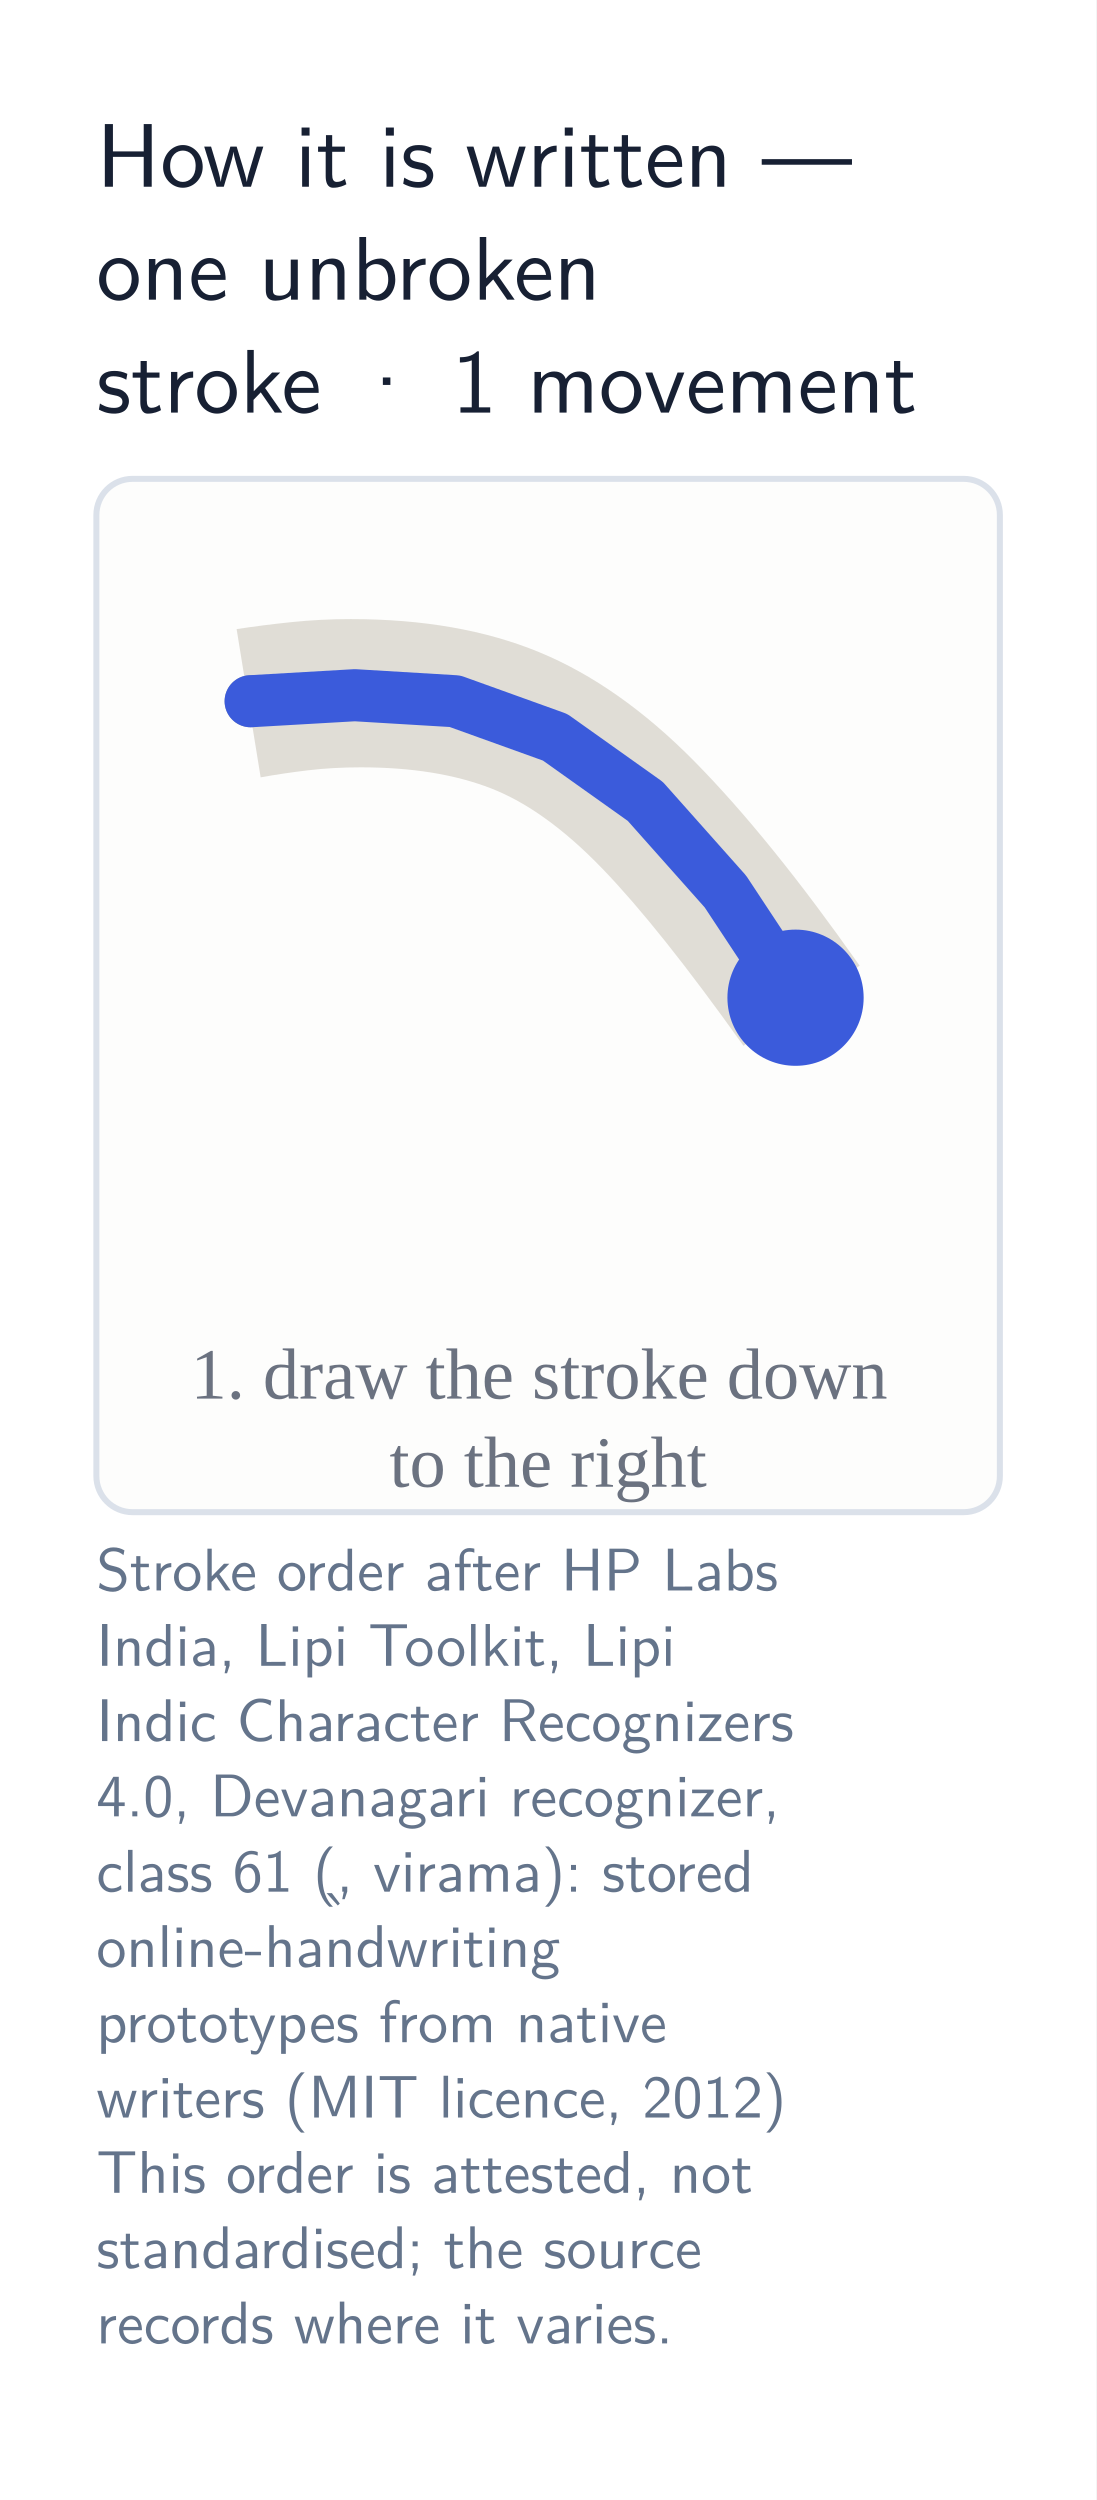
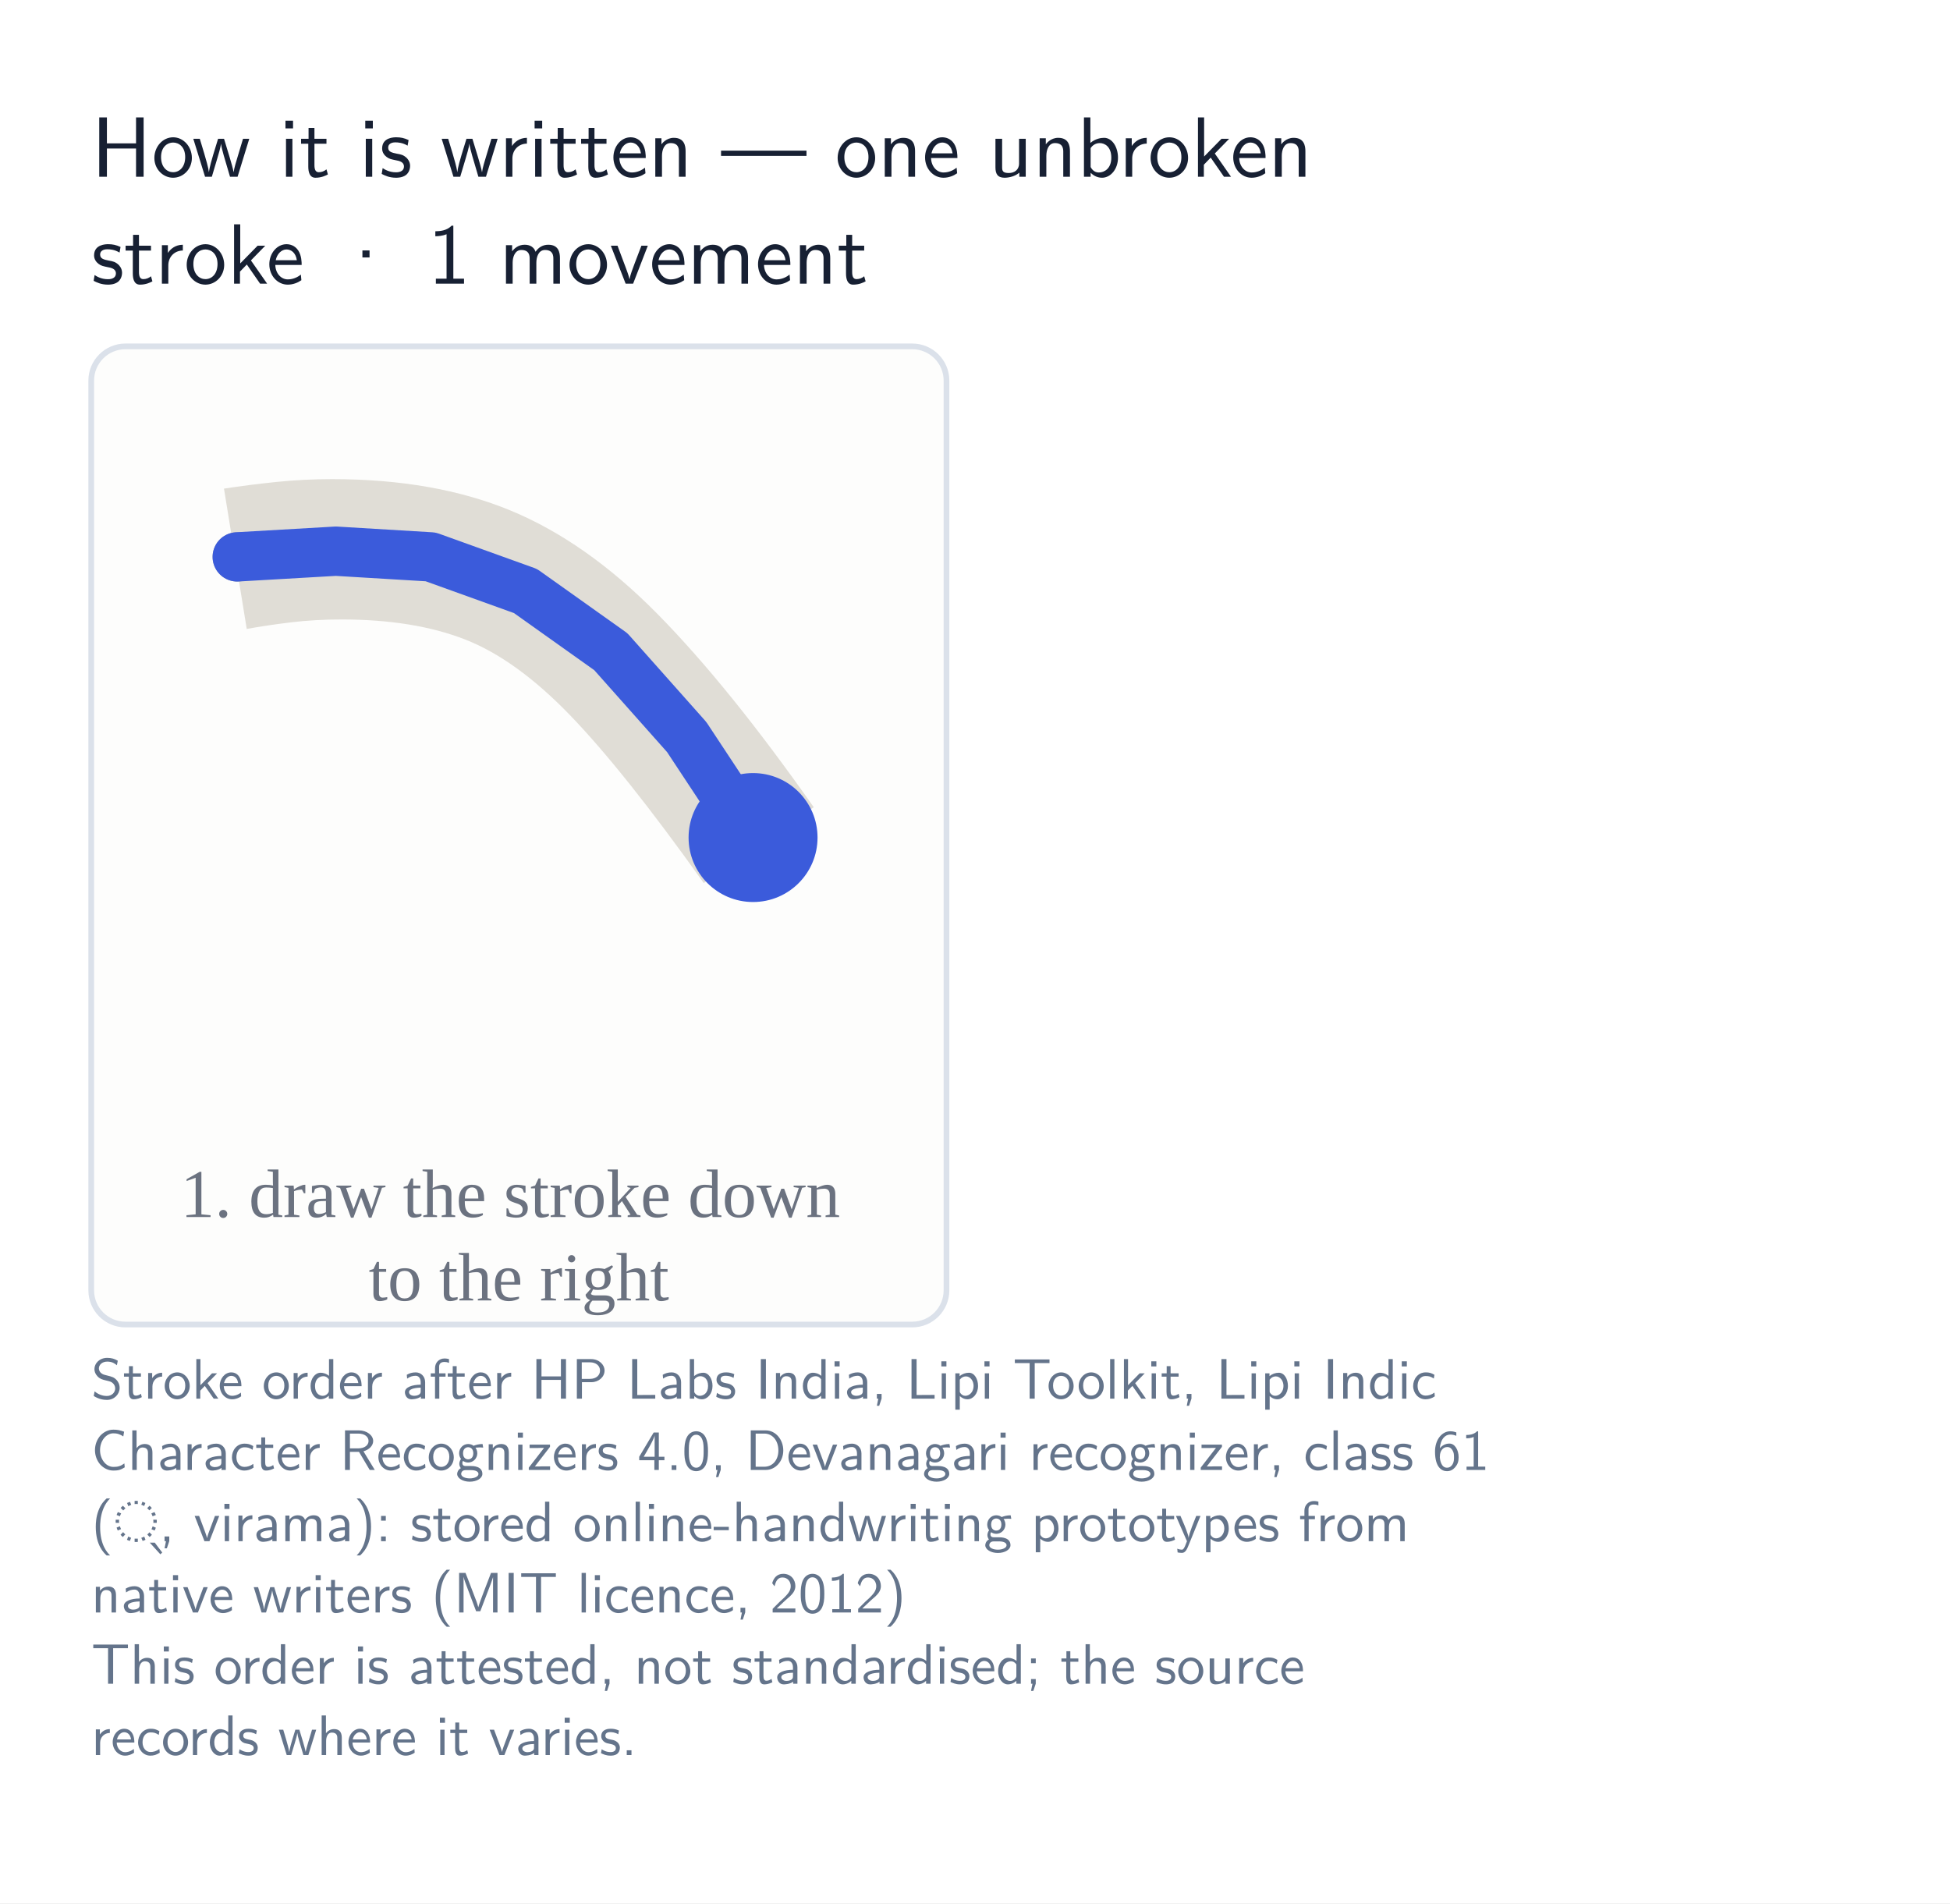
- <svg xmlns="http://www.w3.org/2000/svg" width="182" height="415.05" viewBox="0 0 182 415.05" role="img" aria-label="How to write ्: one unbroken stroke · 1 movement">
-   <rect x="0" y="0" width="182" height="415.05" fill="#ffffff" />
-   <text x="16" y="31" font-family="Latin Modern Sans, sans-serif" font-size="15" fill="#172033">How it is written —</text>
-   <text x="16" y="49.75" font-family="Latin Modern Sans, sans-serif" font-size="15" fill="#172033">one unbroken</text>
-   <text x="16" y="68.5" font-family="Latin Modern Sans, sans-serif" font-size="15" fill="#172033">stroke · 1 movement</text>
-   <rect x="16" y="79.5" width="150" height="171.55" rx="6" fill="#fdfdfc" stroke="#dbe1ea" stroke-width="1" />
-   <svg x="16" y="79.5" width="150" height="171.55" viewBox="-249 -31 451 515.8" preserveAspectRatio="xMidYMid meet" overflow="hidden">
+ <svg xmlns="http://www.w3.org/2000/svg" width="342" height="333.8" viewBox="0 0 342 333.8" role="img" aria-label="How to write ्: one unbroken stroke · 1 movement">
+   <rect x="0" y="0" width="342" height="333.8" fill="#ffffff" />
+   <text x="16" y="31" font-family="Latin Modern Sans, sans-serif" font-size="15" fill="#172033">How it is written — one unbroken</text>
+   <text x="16" y="49.75" font-family="Latin Modern Sans, sans-serif" font-size="15" fill="#172033">stroke · 1 movement</text>
+   <rect x="16" y="60.75" width="150" height="171.55" rx="6" fill="#fdfdfc" stroke="#dbe1ea" stroke-width="1" />
+   <svg x="16" y="60.75" width="150" height="171.55" viewBox="-249 -31 451 515.8" preserveAspectRatio="xMidYMid meet" overflow="hidden">
    <g transform="scale(1,-1)">
      <path class="ductus__glyph" d="M-179 -44Q-166 -42 -151.5 -40.5Q-137 -39 -122 -39Q-68 -39 -28 -55.5Q12 -72 49.5 -110Q87 -148 132 -212L74 -252Q32 -193 3.5 -163.5Q-25 -134 -52 -123.5Q-79 -113 -117 -113Q-131 -113 -143.5 -114.5Q-156 -116 -167 -118L-179 -44Z" fill="#e0ddd6" fill-rule="nonzero" />
      <path class="ductus__done" d="M-172 -80 L-172 -80" fill="none" stroke="#9aa1ad" stroke-width="26" stroke-linecap="round" stroke-linejoin="round" />
      <path class="ductus__pen" d="M-172 -80 L-120 -77 L-70 -80 L-20 -98 L25 -130 L65 -175 L100 -228" fill="none" stroke="#3b5bdb" stroke-width="26" stroke-linecap="round" stroke-linejoin="round" />
      <circle class="ductus__tip" cx="100" cy="-228" r="34" fill="#3b5bdb" />
    </g>
    <text class="ductus__caption" x="-23.5" y="428.1" text-anchor="middle" font-size="36.1" fill="#6b7280">
      <tspan x="-23.5" y="428.1">1. draw the stroke down</tspan>
      <tspan x="-23.5" y="472.1">to the right</tspan>
    </text>
  </svg>
-   <text x="16" y="264.05" font-family="Latin Modern Sans, sans-serif" font-size="10" fill="#64748b">Stroke order after HP Labs</text>
-   <text x="16" y="276.55" font-family="Latin Modern Sans, sans-serif" font-size="10" fill="#64748b">India, Lipi Toolkit, Lipi</text>
-   <text x="16" y="289.05" font-family="Latin Modern Sans, sans-serif" font-size="10" fill="#64748b">Indic Character Recognizers</text>
-   <text x="16" y="301.55" font-family="Latin Modern Sans, sans-serif" font-size="10" fill="#64748b">4.0, Devanagari recognizer,</text>
-   <text x="16" y="314.05" font-family="Latin Modern Sans, sans-serif" font-size="10" fill="#64748b">class 61 (्, virama): stored</text>
-   <text x="16" y="326.55" font-family="Latin Modern Sans, sans-serif" font-size="10" fill="#64748b">online-handwriting</text>
-   <text x="16" y="339.05" font-family="Latin Modern Sans, sans-serif" font-size="10" fill="#64748b">prototypes from native</text>
-   <text x="16" y="351.55" font-family="Latin Modern Sans, sans-serif" font-size="10" fill="#64748b">writers (MIT licence, 2012)</text>
-   <text x="16" y="364.05" font-family="Latin Modern Sans, sans-serif" font-size="10" fill="#64748b">This order is attested, not</text>
-   <text x="16" y="376.55" font-family="Latin Modern Sans, sans-serif" font-size="10" fill="#64748b">standardised; the source</text>
-   <text x="16" y="389.05" font-family="Latin Modern Sans, sans-serif" font-size="10" fill="#64748b">records where it varies.</text>
+   <text x="16" y="245.3" font-family="Latin Modern Sans, sans-serif" font-size="10" fill="#64748b">Stroke order after HP Labs India, Lipi Toolkit, Lipi Indic</text>
+   <text x="16" y="257.8" font-family="Latin Modern Sans, sans-serif" font-size="10" fill="#64748b">Character Recognizers 4.0, Devanagari recognizer, class 61</text>
+   <text x="16" y="270.3" font-family="Latin Modern Sans, sans-serif" font-size="10" fill="#64748b">(्, virama): stored online-handwriting prototypes from</text>
+   <text x="16" y="282.8" font-family="Latin Modern Sans, sans-serif" font-size="10" fill="#64748b">native writers (MIT licence, 2012)</text>
+   <text x="16" y="295.3" font-family="Latin Modern Sans, sans-serif" font-size="10" fill="#64748b">This order is attested, not standardised; the source</text>
+   <text x="16" y="307.8" font-family="Latin Modern Sans, sans-serif" font-size="10" fill="#64748b">records where it varies.</text>
</svg>
